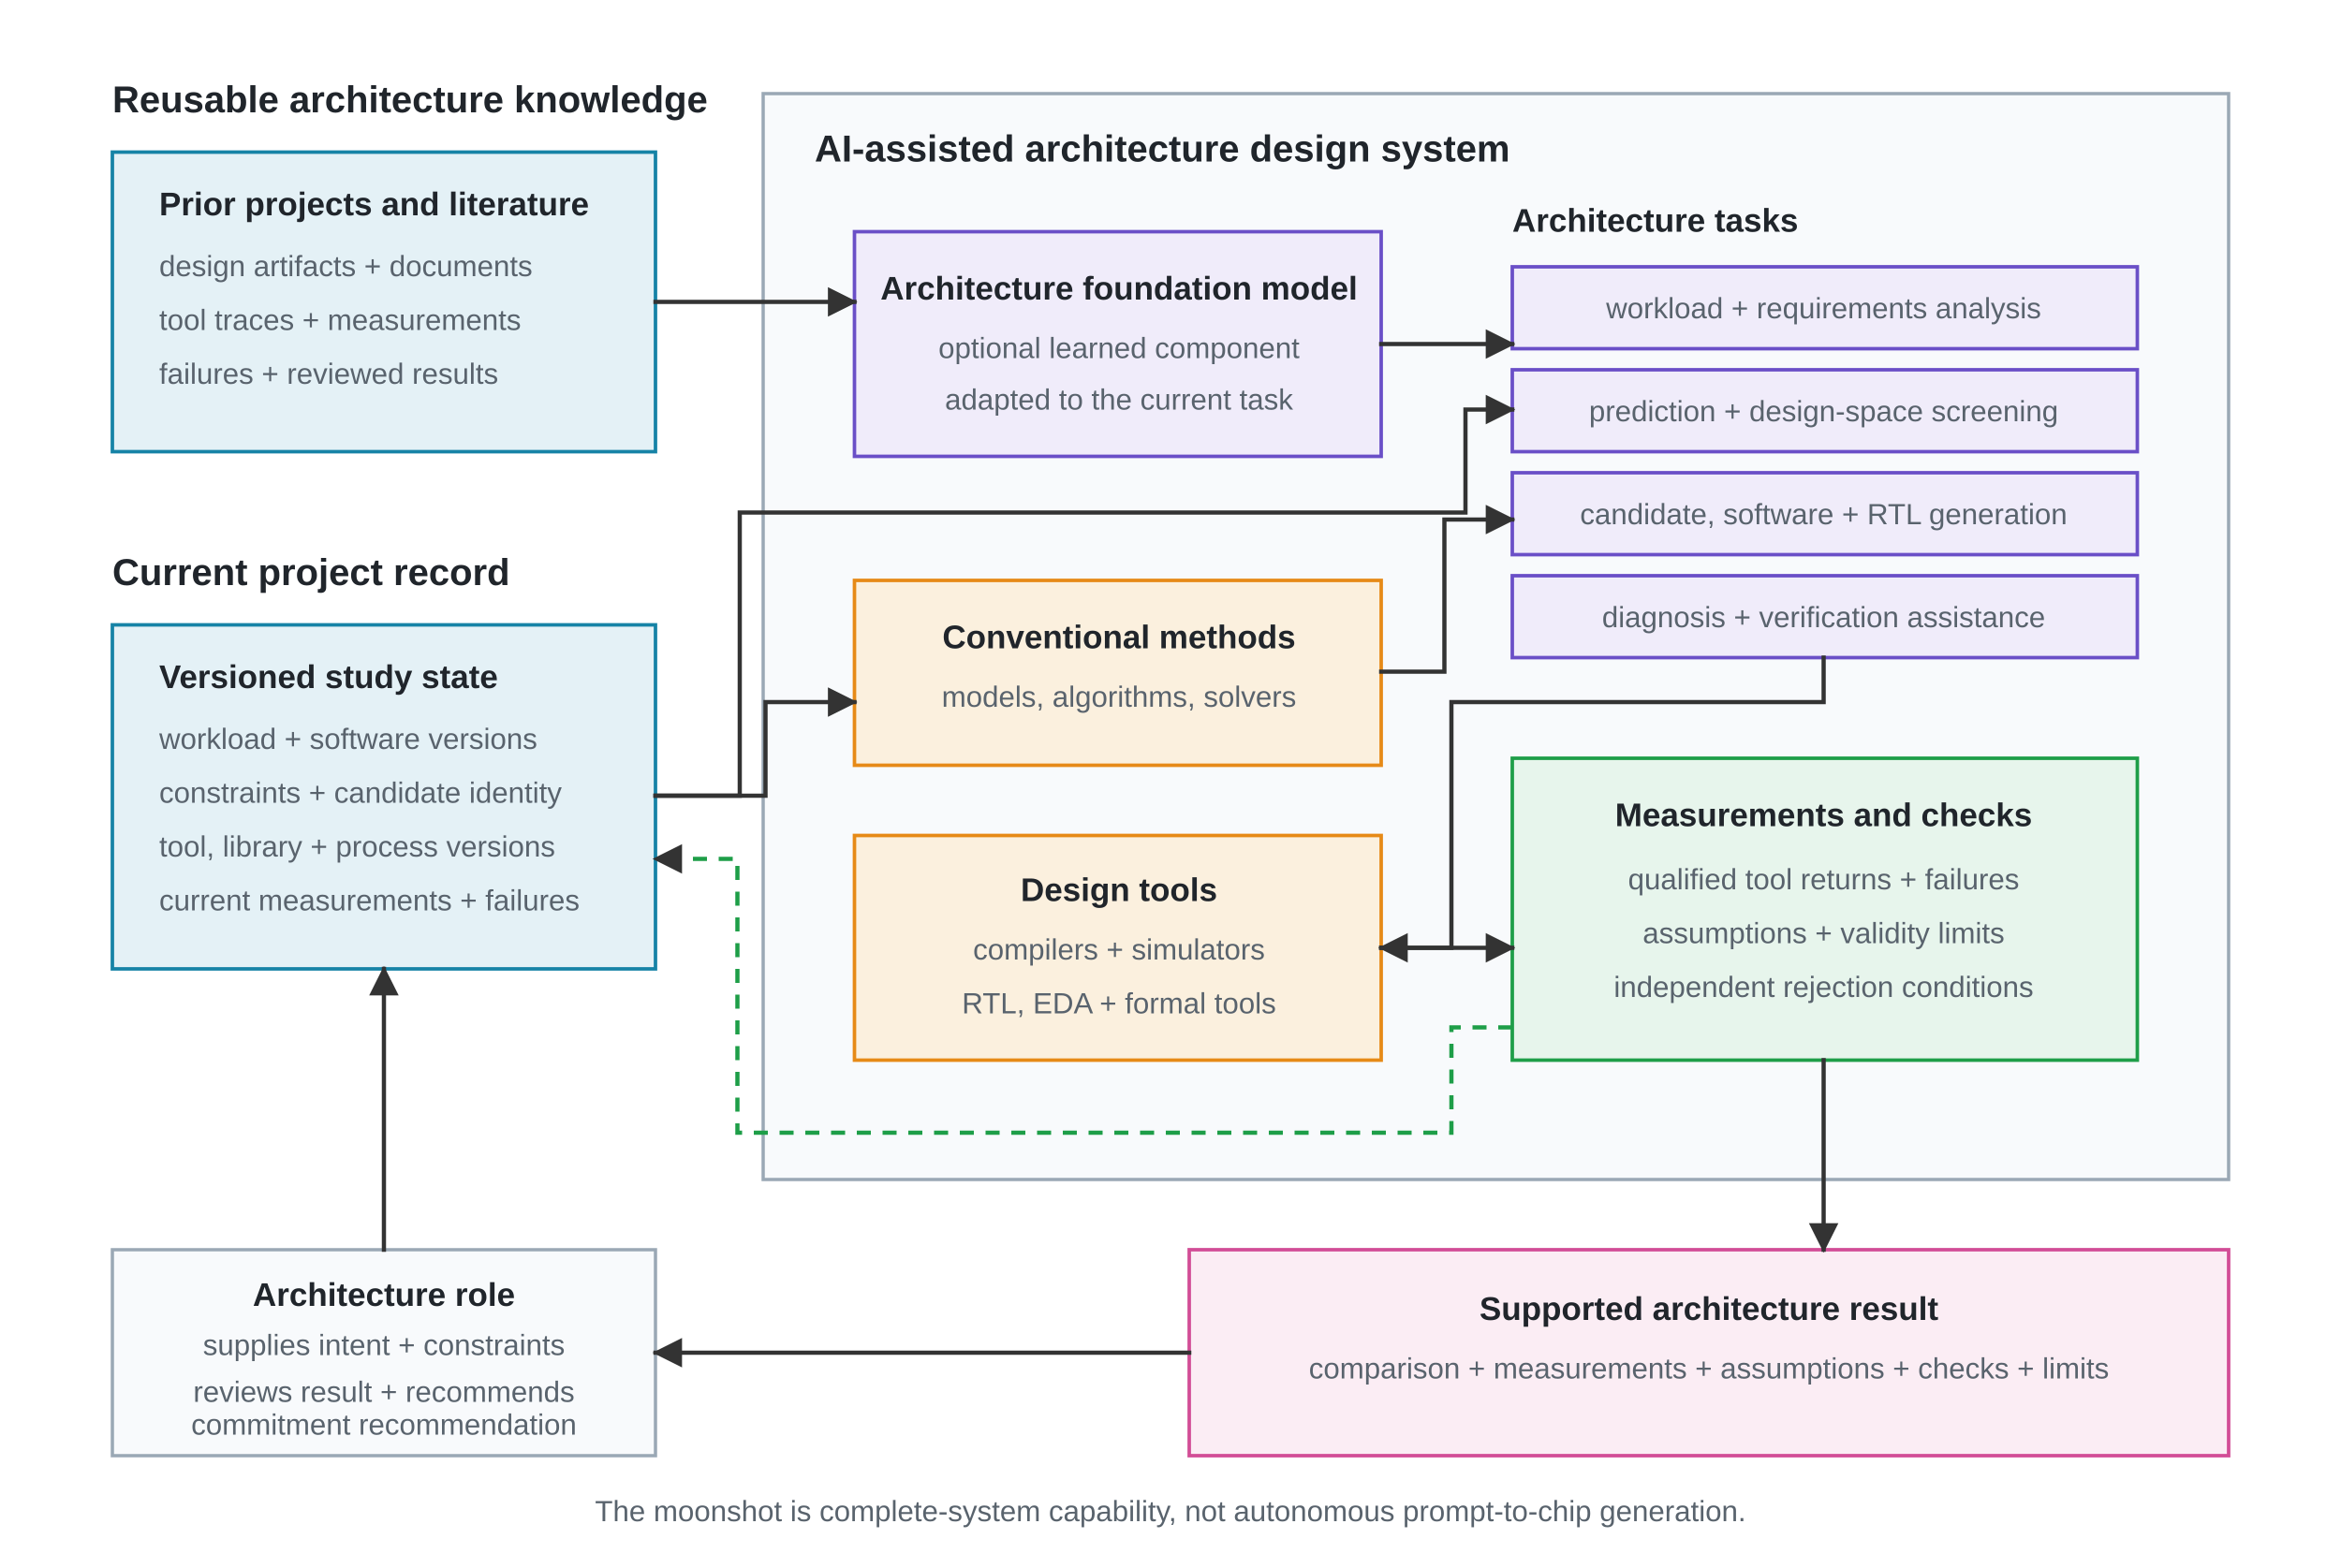
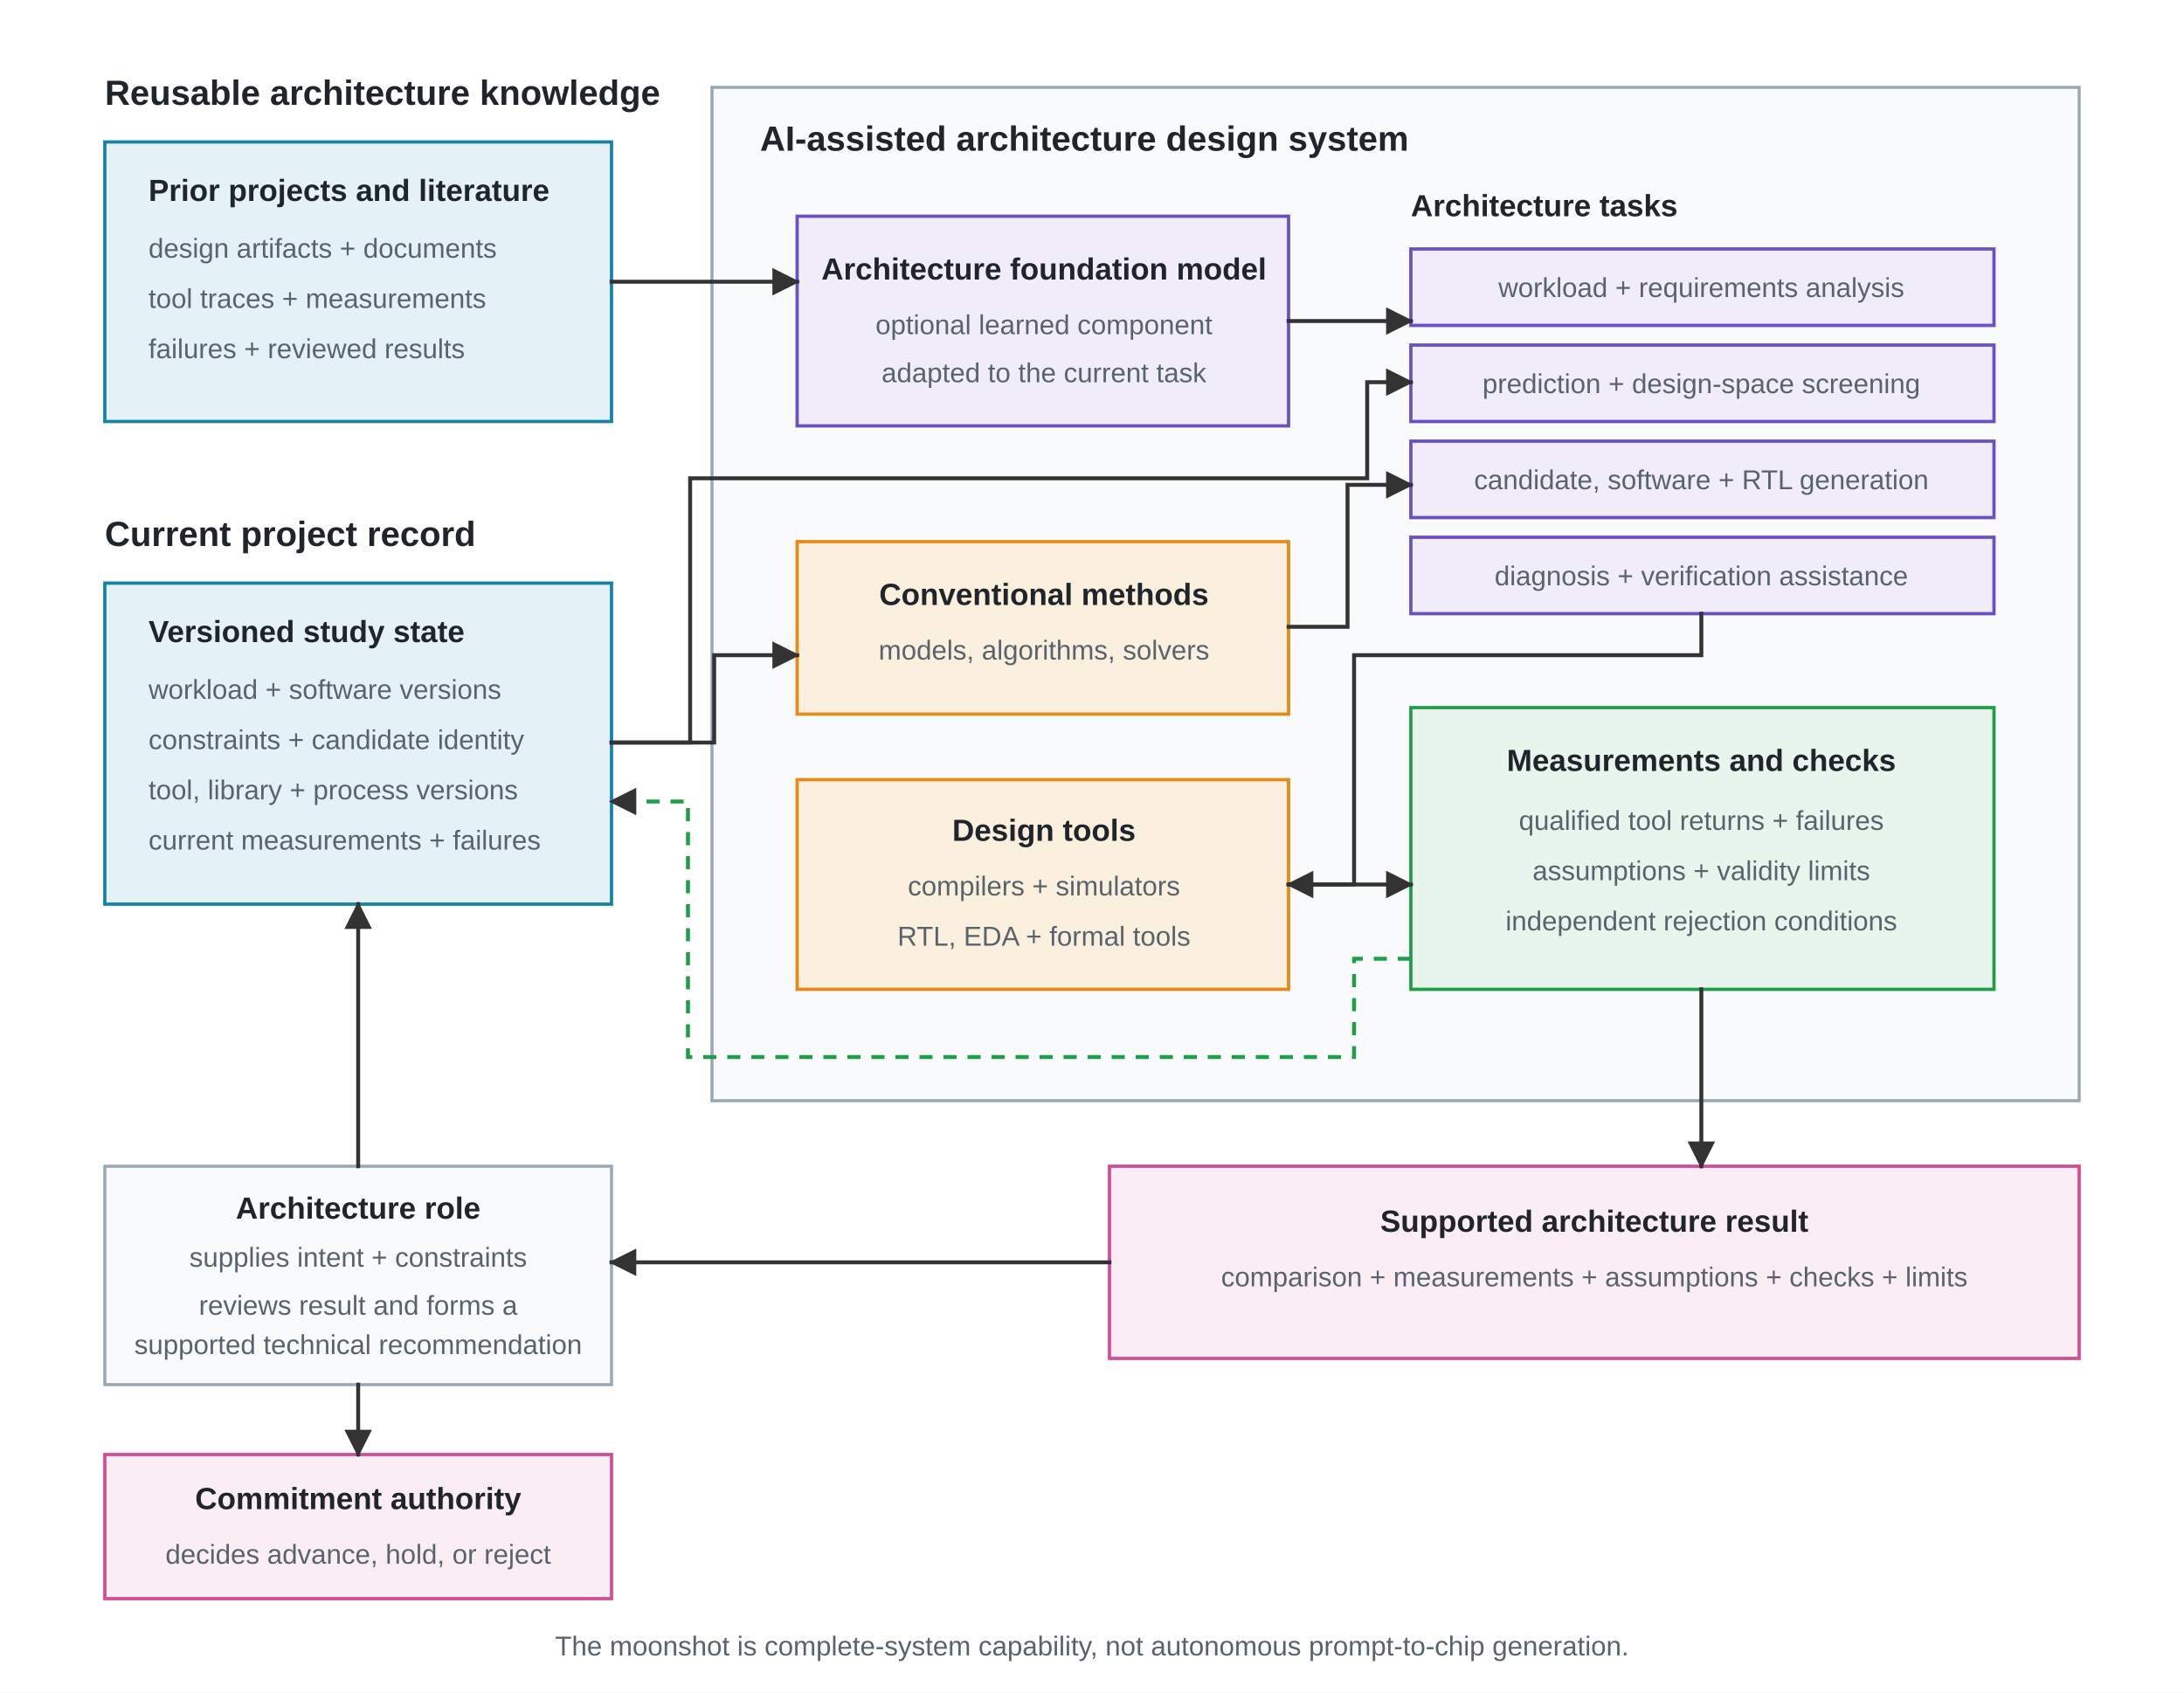
- <svg xmlns="http://www.w3.org/2000/svg" viewBox="0 0 1000 670" role="img">
+ <svg xmlns="http://www.w3.org/2000/svg" viewBox="0 0 1000 775" role="img">
  <defs>
    <marker id="arrow" viewBox="0 0 10 10" refX="9" refY="5" markerWidth="7" markerHeight="7" orient="auto">
      <path d="M 0 0 L 10 5 L 0 10 z" fill="#333333" />
    </marker>
    <style>
      .font { font-family: Arial, Helvetica, sans-serif; fill: #20252B; }
      .head { font-size: 16px; font-weight: 700; }
      .label { font-size: 14px; font-weight: 700; }
      .small { font-size: 12.5px; fill: #59636D; }
      .panel { fill: #F8FAFC; stroke: #9AA8B5; stroke-width: 1.4; }
      .data { fill: #E4F1F6; stroke: #1683A6; stroke-width: 1.5; }
      .model { fill: #F0ECFA; stroke: #6A4FC7; stroke-width: 1.5; }
      .method { fill: #FBF0DE; stroke: #E68A17; stroke-width: 1.5; }
      .evidence { fill: #E7F5EC; stroke: #1E9E48; stroke-width: 1.5; }
      .decision { fill: #FBEDF4; stroke: #D24D96; stroke-width: 1.5; }
      .line { fill: none; stroke: #333333; stroke-width: 1.8; stroke-linecap: square; stroke-linejoin: miter; marker-end: url(#arrow); }
      .return { fill: none; stroke: #1E9E48; stroke-width: 1.8; stroke-dasharray: 6 5; marker-end: url(#arrow); }
    </style>
  </defs>
-   <rect width="1000" height="670" fill="#FFFFFF" />
+   <rect width="1000" height="775" fill="#FFFFFF" />
  <text class="font head" x="48" y="48">Reusable architecture knowledge</text>
  <rect class="data" x="48" y="65" width="232" height="128" />
  <text class="font label" x="68" y="92">Prior projects and literature</text>
  <text class="font small" x="68" y="118">design artifacts + documents</text>
  <text class="font small" x="68" y="141">tool traces + measurements</text>
  <text class="font small" x="68" y="164">failures + reviewed results</text>
  <text class="font head" x="48" y="250">Current project record</text>
  <rect class="data" x="48" y="267" width="232" height="147" />
  <text class="font label" x="68" y="294">Versioned study state</text>
  <text class="font small" x="68" y="320">workload + software versions</text>
  <text class="font small" x="68" y="343">constraints + candidate identity</text>
  <text class="font small" x="68" y="366">tool, library + process versions</text>
  <text class="font small" x="68" y="389">current measurements + failures</text>
  <rect class="panel" x="326" y="40" width="626" height="464" />
  <text class="font head" x="348" y="69">AI-assisted architecture design system</text>
  <rect class="model" x="365" y="99" width="225" height="96" />
  <text class="font label" x="478" y="128" text-anchor="middle">Architecture foundation model</text>
  <text class="font small" x="478" y="153" text-anchor="middle">optional learned component</text>
  <text class="font small" x="478" y="175" text-anchor="middle">adapted to the current task</text>
  <text class="font label" x="646" y="99">Architecture tasks</text>
  <rect class="model" x="646" y="114" width="267" height="35" />
  <text class="font small" x="779" y="136" text-anchor="middle">workload + requirements analysis</text>
  <rect class="model" x="646" y="158" width="267" height="35" />
  <text class="font small" x="779" y="180" text-anchor="middle">prediction + design-space screening</text>
  <rect class="model" x="646" y="202" width="267" height="35" />
  <text class="font small" x="779" y="224" text-anchor="middle">candidate, software + RTL generation</text>
  <rect class="model" x="646" y="246" width="267" height="35" />
  <text class="font small" x="779" y="268" text-anchor="middle">diagnosis + verification assistance</text>
  <rect class="method" x="365" y="248" width="225" height="79" />
  <text class="font label" x="478" y="277" text-anchor="middle">Conventional methods</text>
  <text class="font small" x="478" y="302" text-anchor="middle">models, algorithms, solvers</text>
  <rect class="method" x="365" y="357" width="225" height="96" />
  <text class="font label" x="478" y="385" text-anchor="middle">Design tools</text>
  <text class="font small" x="478" y="410" text-anchor="middle">compilers + simulators</text>
  <text class="font small" x="478" y="433" text-anchor="middle">RTL, EDA + formal tools</text>
  <rect class="evidence" x="646" y="324" width="267" height="129" />
  <text class="font label" x="779" y="353" text-anchor="middle">Measurements and checks</text>
  <text class="font small" x="779" y="380" text-anchor="middle">qualified tool returns + failures</text>
  <text class="font small" x="779" y="403" text-anchor="middle">assumptions + validity limits</text>
  <text class="font small" x="779" y="426" text-anchor="middle">independent rejection conditions</text>
  <path class="line" d="M 280 129 H 365" />
  <path class="line" d="M 590 147 H 646" />
  <path class="line" d="M 280 340 H 327 V 300 H 365" />
  <path class="line" d="M 280 340 H 316 V 219 H 626 V 175 H 646" />
  <path class="line" d="M 590 287 H 617 V 222 H 646" />
  <path class="line" d="M 779 281 V 300 H 620 V 405 H 590" />
  <path class="line" d="M 590 405 H 646" />
  <path class="return" d="M 646 439 H 620 V 484 H 315 V 367 H 280" />
  <rect class="decision" x="508" y="534" width="444" height="88" />
  <text class="font label" x="730" y="564" text-anchor="middle">Supported architecture result</text>
  <text class="font small" x="730" y="589" text-anchor="middle">comparison + measurements + assumptions + checks + limits</text>
  <path class="line" d="M 779 453 V 534" />
-   <rect class="panel" x="48" y="534" width="232" height="88" />
+   <rect class="panel" x="48" y="534" width="232" height="100" />
  <text class="font label" x="164" y="558" text-anchor="middle">Architecture role</text>
-   <text class="font small" x="164" y="579" text-anchor="middle">supplies intent + constraints</text>
-   <text class="font small" x="164" y="599" text-anchor="middle">reviews result + recommends</text>
-   <text class="font small" x="164" y="613" text-anchor="middle">commitment recommendation</text>
+   <text class="font small" x="164" y="580" text-anchor="middle">supplies intent + constraints</text>
+   <text class="font small" x="164" y="602" text-anchor="middle">reviews result and forms a</text>
+   <text class="font small" x="164" y="620" text-anchor="middle">supported technical recommendation</text>
  <path class="line" d="M 508 578 H 280" />
  <path class="line" d="M 164 534 V 414" />
-   <text class="font small" x="500" y="650" text-anchor="middle">The moonshot is complete-system capability, not autonomous prompt-to-chip generation.</text>
+   <rect class="decision" x="48" y="666" width="232" height="66" />
+   <text class="font label" x="164" y="691" text-anchor="middle">Commitment authority</text>
+   <text class="font small" x="164" y="716" text-anchor="middle">decides advance, hold, or reject</text>
+   <path class="line" d="M 164 634 V 666" />
+   <text class="font small" x="500" y="758" text-anchor="middle">The moonshot is complete-system capability, not autonomous prompt-to-chip generation.</text>
</svg>
